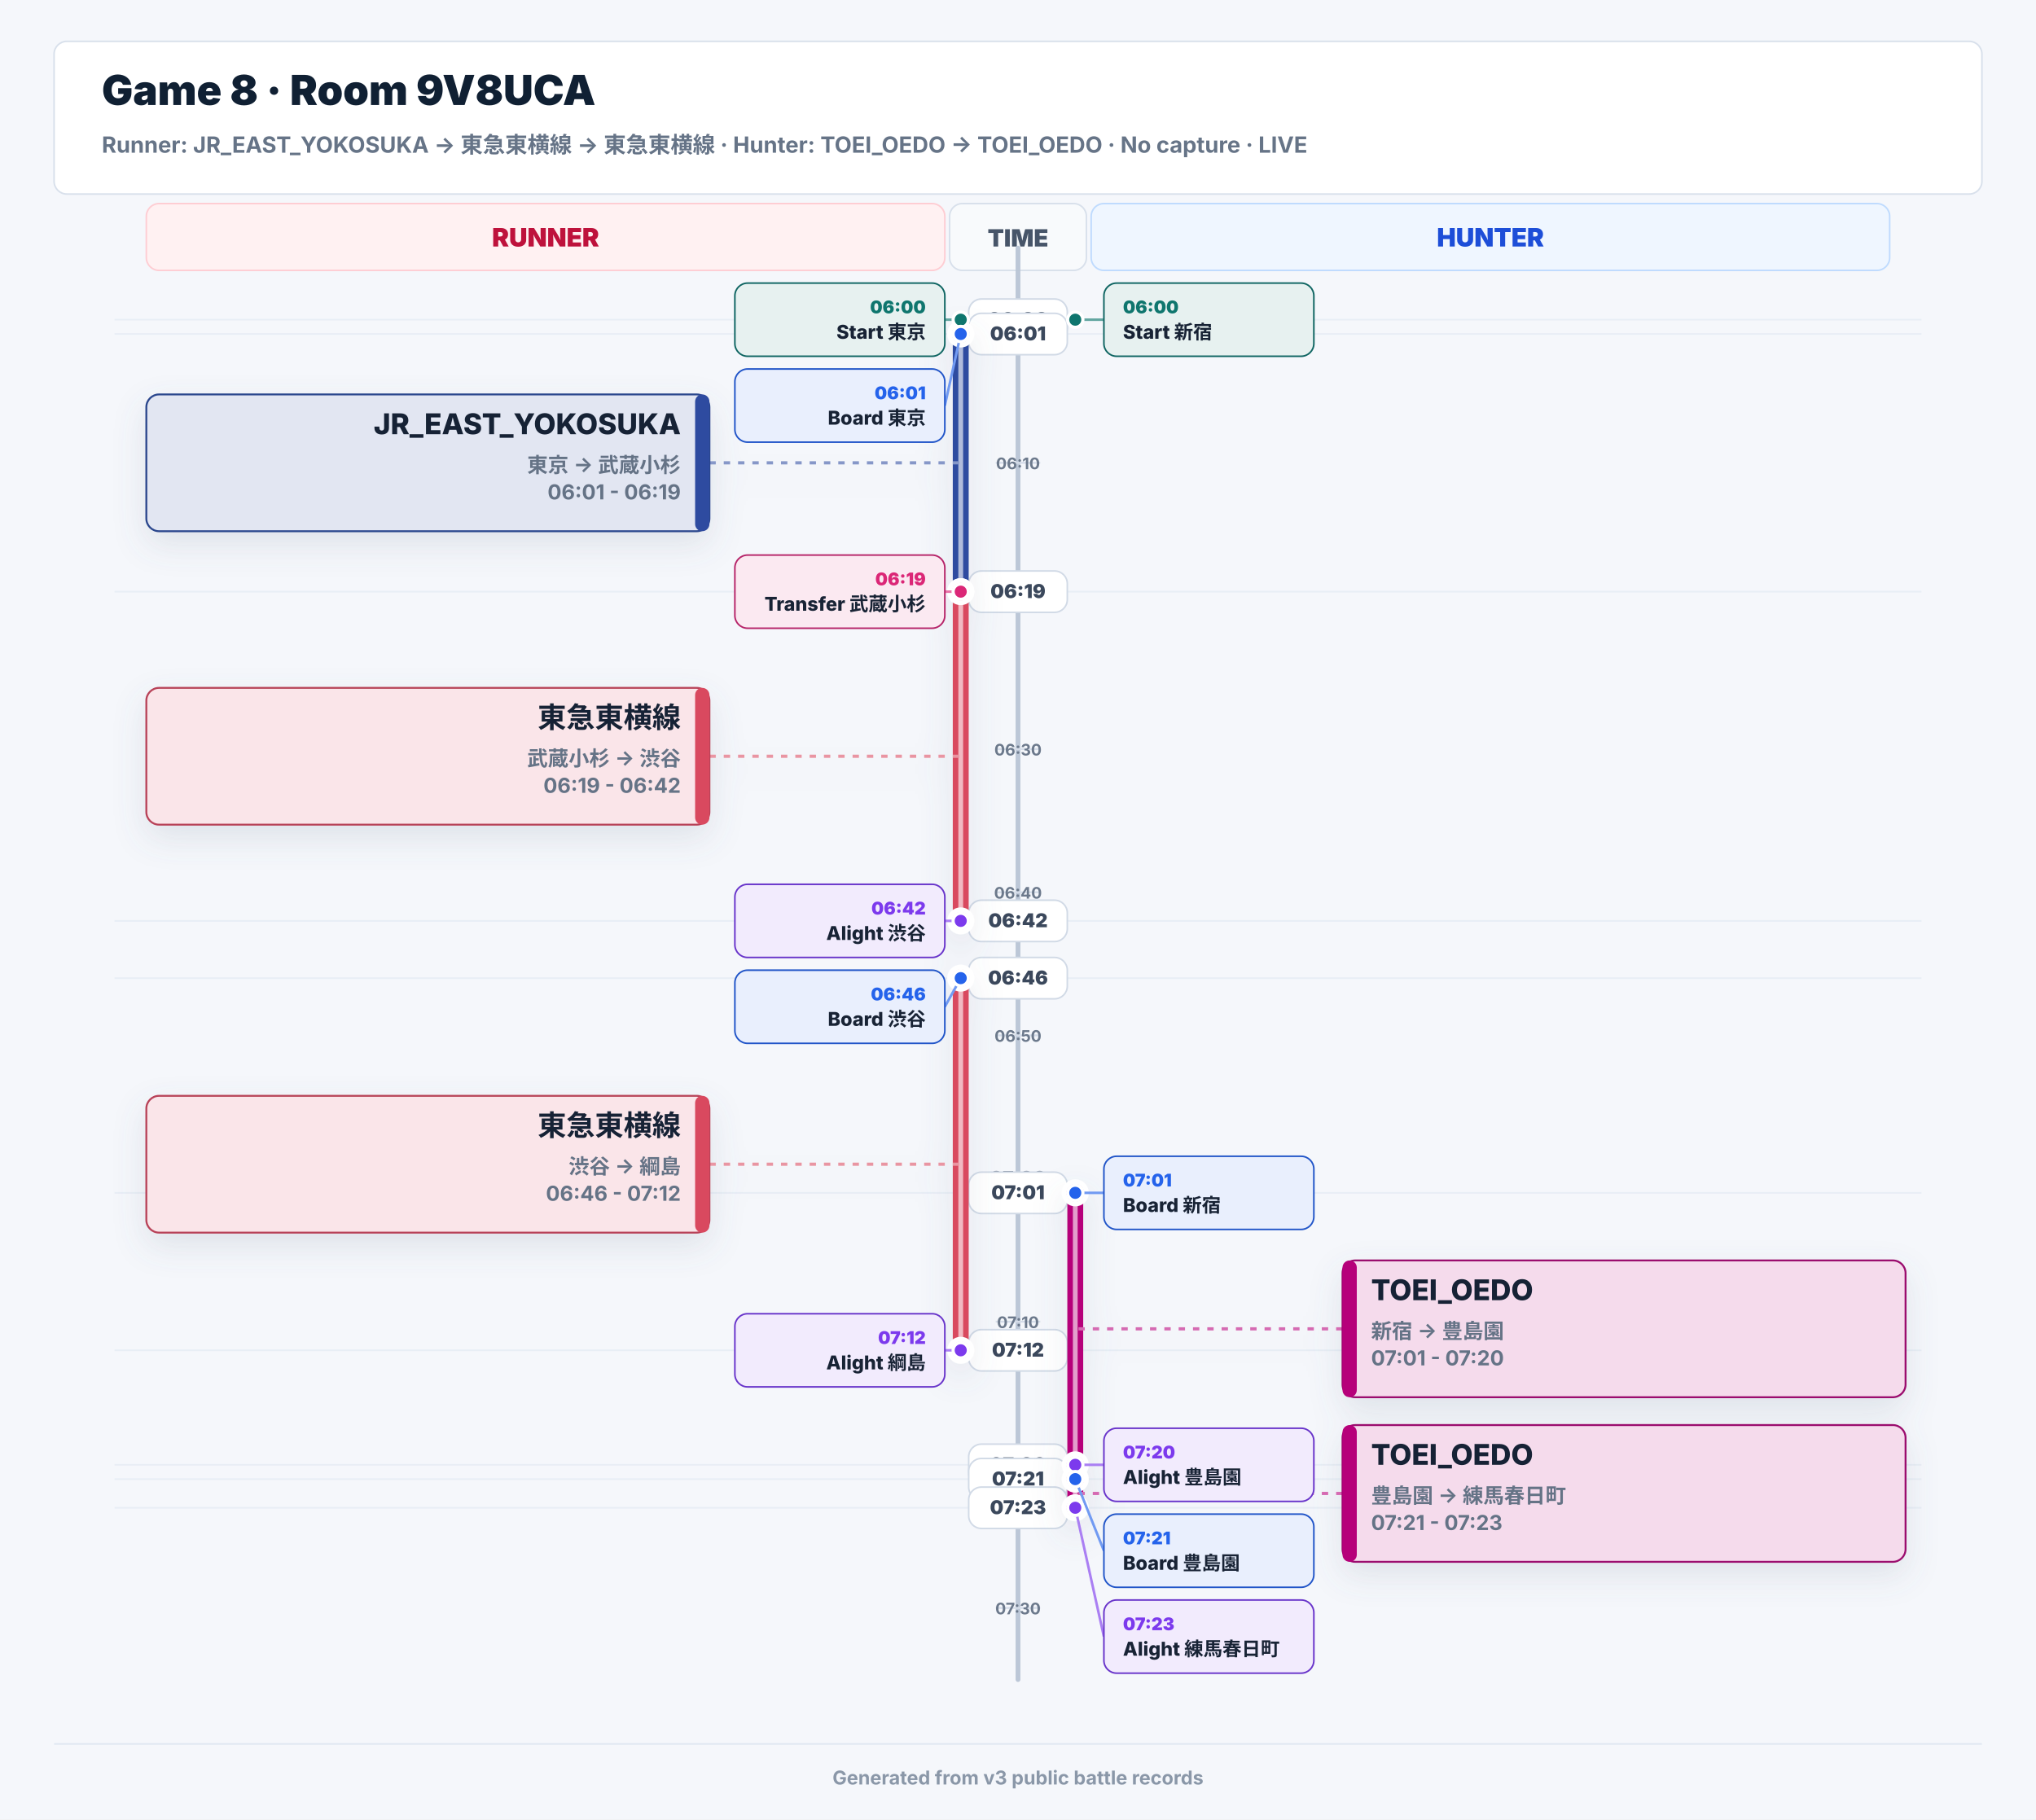
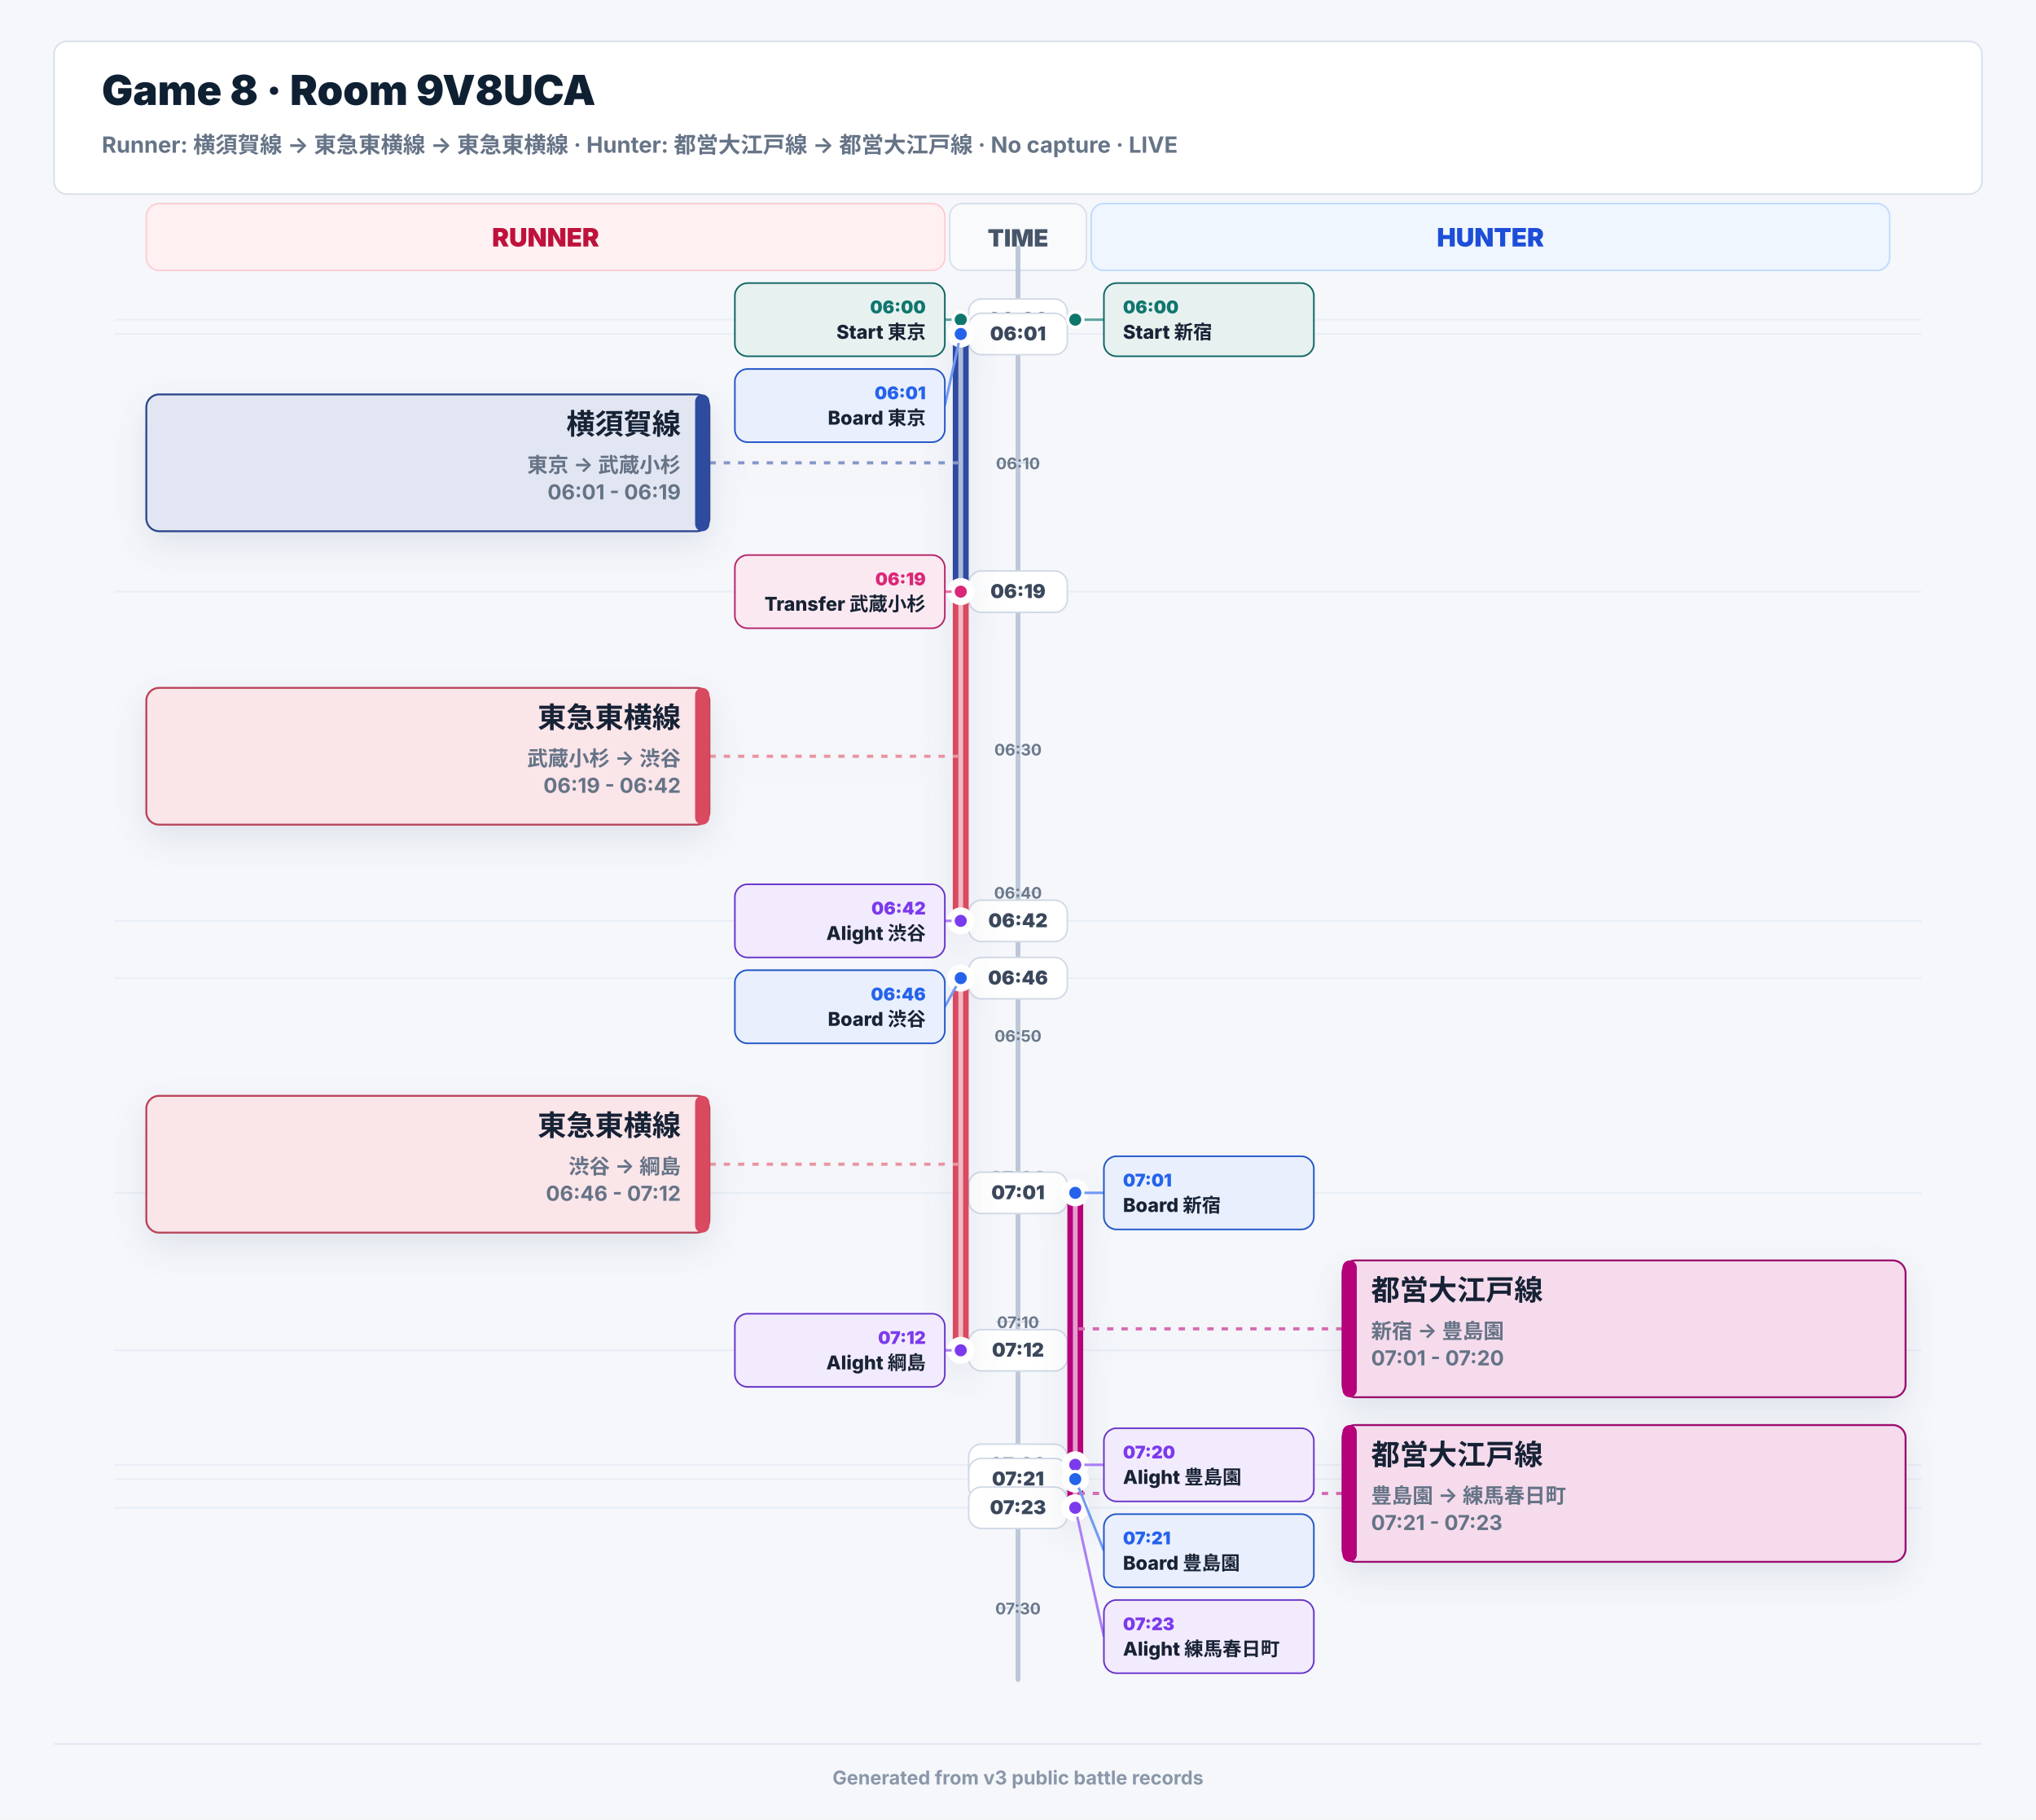
<svg xmlns="http://www.w3.org/2000/svg" width="1280" height="1144" viewBox="0 0 1280 1144" role="img" aria-label="Battle timeline">
  <defs>
    <filter id="softShadow" x="-20%" y="-20%" width="140%" height="140%">
      <feDropShadow dx="0" dy="8" stdDeviation="10" flood-color="#64748b" flood-opacity="0.16" />
    </filter>
  </defs>
  <g font-family="Inter, ui-sans-serif, system-ui, -apple-system, BlinkMacSystemFont, Segoe UI, sans-serif">
    <rect x="0" y="0" width="1280" height="100%" fill="#f5f7fb" />
    <rect x="34" y="26" width="1212" height="96" rx="8" fill="#ffffff" stroke="#d8e0eb" />
    <text x="64.0" y="66.0" font-size="26" font-weight="900" fill="#102033" text-anchor="start">Game 8 · Room 9V8UCA</text>
-     <text x="64.0" y="96.0" font-size="14" font-weight="750" fill="#667487" text-anchor="start">Runner: JR_EAST_YOKOSUKA -&gt; 東急東横線 -&gt; 東急東横線 · Hunter: TOEI_OEDO -&gt; TOEI_OEDO · No capture · LIVE</text>
+     <text x="64.0" y="96.0" font-size="14" font-weight="750" fill="#667487" text-anchor="start">Runner: 横須賀線 -&gt; 東急東横線 -&gt; 東急東横線 · Hunter: 都営大江戸線 -&gt; 都営大江戸線 · No capture · LIVE</text>
    <rect x="92" y="128" width="502" height="42" rx="8" fill="#fff1f2" stroke="#fecdd3" />
    <text x="343.0" y="155.0" font-size="16" font-weight="950" fill="#be123c" text-anchor="middle">RUNNER</text>
    <rect x="686" y="128" width="502" height="42" rx="8" fill="#eff6ff" stroke="#bfdbfe" />
    <text x="937.0" y="155.0" font-size="16" font-weight="950" fill="#1d4ed8" text-anchor="middle">HUNTER</text>
    <rect x="597" y="128" width="86" height="42" rx="8" fill="#f8fafc" stroke="#d8e0eb" />
    <text x="640.0" y="155.0" font-size="15" font-weight="950" fill="#475569" text-anchor="middle">TIME</text>
    <rect x="34" y="1096.0" width="1212" height="1" fill="#dfe7f1" />
    <g opacity="0.96">
      <line x1="640" y1="156.0" x2="640" y2="1056.0" stroke="#b9c5d5" stroke-width="3" stroke-linecap="round" />
      <line x1="616" y1="201.0" x2="664" y2="201.0" stroke="#d4dce8" stroke-width="1.2" />
      <text x="640.0" y="205.0" font-size="12" font-weight="800" fill="#667487" text-anchor="middle">06:00</text>
      <line x1="626" y1="291.0" x2="654" y2="291.0" stroke="#d4dce8" stroke-width="1.2" />
      <text x="640.0" y="295.0" font-size="10" font-weight="650" fill="#667487" text-anchor="middle">06:10</text>
      <line x1="626" y1="381.0" x2="654" y2="381.0" stroke="#d4dce8" stroke-width="1.2" />
      <text x="640.0" y="385.0" font-size="10" font-weight="650" fill="#667487" text-anchor="middle">06:20</text>
      <line x1="626" y1="471.0" x2="654" y2="471.0" stroke="#d4dce8" stroke-width="1.2" />
      <text x="640.0" y="475.0" font-size="10" font-weight="650" fill="#667487" text-anchor="middle">06:30</text>
      <line x1="626" y1="561.0" x2="654" y2="561.0" stroke="#d4dce8" stroke-width="1.2" />
      <text x="640.0" y="565.0" font-size="10" font-weight="650" fill="#667487" text-anchor="middle">06:40</text>
      <line x1="626" y1="651.0" x2="654" y2="651.0" stroke="#d4dce8" stroke-width="1.2" />
      <text x="640.0" y="655.0" font-size="10" font-weight="650" fill="#667487" text-anchor="middle">06:50</text>
      <line x1="616" y1="741.0" x2="664" y2="741.0" stroke="#d4dce8" stroke-width="1.2" />
      <text x="640.0" y="745.0" font-size="12" font-weight="800" fill="#667487" text-anchor="middle">07:00</text>
      <line x1="626" y1="831.0" x2="654" y2="831.0" stroke="#d4dce8" stroke-width="1.2" />
      <text x="640.0" y="835.0" font-size="10" font-weight="650" fill="#667487" text-anchor="middle">07:10</text>
      <line x1="626" y1="921.0" x2="654" y2="921.0" stroke="#d4dce8" stroke-width="1.2" />
      <text x="640.0" y="925.0" font-size="10" font-weight="650" fill="#667487" text-anchor="middle">07:20</text>
      <line x1="626" y1="1011.0" x2="654" y2="1011.0" stroke="#d4dce8" stroke-width="1.2" />
      <text x="640.0" y="1015.0" font-size="10" font-weight="650" fill="#667487" text-anchor="middle">07:30</text>
      <line x1="72" y1="201.0" x2="1208" y2="201.0" stroke="#e7edf5" stroke-width="1" />
      <rect x="609" y="188.0" width="62" height="26" rx="8" fill="#ffffff" stroke="#cfd8e5" />
      <text x="640.0" y="205.0" font-size="12" font-weight="900" fill="#334155" text-anchor="middle">06:00</text>
      <line x1="72" y1="210.0" x2="1208" y2="210.0" stroke="#e7edf5" stroke-width="1" />
      <rect x="609" y="197.0" width="62" height="26" rx="8" fill="#ffffff" stroke="#cfd8e5" />
      <text x="640.0" y="214.0" font-size="12" font-weight="900" fill="#334155" text-anchor="middle">06:01</text>
      <line x1="72" y1="372.0" x2="1208" y2="372.0" stroke="#e7edf5" stroke-width="1" />
      <rect x="609" y="359.0" width="62" height="26" rx="8" fill="#ffffff" stroke="#cfd8e5" />
      <text x="640.0" y="376.0" font-size="12" font-weight="900" fill="#334155" text-anchor="middle">06:19</text>
      <line x1="72" y1="579.0" x2="1208" y2="579.0" stroke="#e7edf5" stroke-width="1" />
      <rect x="609" y="566.0" width="62" height="26" rx="8" fill="#ffffff" stroke="#cfd8e5" />
      <text x="640.0" y="583.0" font-size="12" font-weight="900" fill="#334155" text-anchor="middle">06:42</text>
      <line x1="72" y1="615.0" x2="1208" y2="615.0" stroke="#e7edf5" stroke-width="1" />
      <rect x="609" y="602.0" width="62" height="26" rx="8" fill="#ffffff" stroke="#cfd8e5" />
      <text x="640.0" y="619.0" font-size="12" font-weight="900" fill="#334155" text-anchor="middle">06:46</text>
      <line x1="72" y1="750.0" x2="1208" y2="750.0" stroke="#e7edf5" stroke-width="1" />
      <rect x="609" y="737.0" width="62" height="26" rx="8" fill="#ffffff" stroke="#cfd8e5" />
      <text x="640.0" y="754.0" font-size="12" font-weight="900" fill="#334155" text-anchor="middle">07:01</text>
      <line x1="72" y1="849.0" x2="1208" y2="849.0" stroke="#e7edf5" stroke-width="1" />
      <rect x="609" y="836.0" width="62" height="26" rx="8" fill="#ffffff" stroke="#cfd8e5" />
      <text x="640.0" y="853.0" font-size="12" font-weight="900" fill="#334155" text-anchor="middle">07:12</text>
      <line x1="72" y1="921.0" x2="1208" y2="921.0" stroke="#e7edf5" stroke-width="1" />
      <rect x="609" y="908.0" width="62" height="26" rx="8" fill="#ffffff" stroke="#cfd8e5" />
      <text x="640.0" y="925.0" font-size="12" font-weight="900" fill="#334155" text-anchor="middle">07:20</text>
      <line x1="72" y1="930.0" x2="1208" y2="930.0" stroke="#e7edf5" stroke-width="1" />
      <rect x="609" y="917.0" width="62" height="26" rx="8" fill="#ffffff" stroke="#cfd8e5" />
      <text x="640.0" y="934.0" font-size="12" font-weight="900" fill="#334155" text-anchor="middle">07:21</text>
      <line x1="72" y1="948.0" x2="1208" y2="948.0" stroke="#e7edf5" stroke-width="1" />
      <rect x="609" y="935.0" width="62" height="26" rx="8" fill="#ffffff" stroke="#cfd8e5" />
      <text x="640.0" y="952.0" font-size="12" font-weight="900" fill="#334155" text-anchor="middle">07:23</text>
    </g>
    <g filter="url(#softShadow)">
      <line x1="604" y1="210.0" x2="604" y2="372.0" stroke="#2F4CA0" stroke-width="10" stroke-linecap="round" />
      <line x1="604" y1="210.0" x2="604" y2="372.0" stroke="#ffffff" stroke-opacity="0.62" stroke-width="3" stroke-linecap="round" />
      <circle cx="604" cy="210.0" r="7" fill="#2F4CA0" stroke="#ffffff" stroke-width="3" />
      <circle cx="604" cy="372.0" r="7" fill="#2F4CA0" stroke="#ffffff" stroke-width="3" />
      <line x1="446" y1="291.0" x2="604" y2="291.0" stroke="#8697c8" stroke-width="2" stroke-dasharray="4 5" />
      <rect x="92" y="248.0" width="354" height="86" rx="8" fill="#e2e6f2" stroke="#2c468d" stroke-width="1.2" />
      <rect x="437" y="248.0" width="9" height="86" rx="4.5" fill="#2F4CA0" />
-       <text x="428.0" y="273.0" font-size="18" font-weight="800" fill="#162235" text-anchor="end">JR_EAST_YOKOSUKA</text>
+       <text x="428.0" y="273.0" font-size="18" font-weight="800" fill="#162235" text-anchor="end">横須賀線</text>
      <text x="428.0" y="297.0" font-size="13" font-weight="650" fill="#657386" text-anchor="end">東京 -&gt; 武蔵小杉</text>
      <text x="428.0" y="314.0" font-size="13" font-weight="650" fill="#657386" text-anchor="end">06:01 - 06:19</text>
      <line x1="604" y1="372.0" x2="604" y2="579.0" stroke="#D9485F" stroke-width="10" stroke-linecap="round" />
      <line x1="604" y1="372.0" x2="604" y2="579.0" stroke="#ffffff" stroke-opacity="0.62" stroke-width="3" stroke-linecap="round" />
      <circle cx="604" cy="372.0" r="7" fill="#D9485F" stroke="#ffffff" stroke-width="3" />
      <circle cx="604" cy="579.0" r="7" fill="#D9485F" stroke="#ffffff" stroke-width="3" />
      <line x1="446" y1="475.5" x2="604" y2="475.5" stroke="#e995a2" stroke-width="2" stroke-dasharray="4 5" />
      <rect x="92" y="432.5" width="354" height="86" rx="8" fill="#fae5e9" stroke="#b84258" stroke-width="1.2" />
      <rect x="437" y="432.5" width="9" height="86" rx="4.5" fill="#D9485F" />
      <text x="428.0" y="457.5" font-size="18" font-weight="800" fill="#162235" text-anchor="end">東急東横線</text>
      <text x="428.0" y="481.5" font-size="13" font-weight="650" fill="#657386" text-anchor="end">武蔵小杉 -&gt; 渋谷</text>
      <text x="428.0" y="498.5" font-size="13" font-weight="650" fill="#657386" text-anchor="end">06:19 - 06:42</text>
      <line x1="604" y1="615.0" x2="604" y2="849.0" stroke="#D9485F" stroke-width="10" stroke-linecap="round" />
      <line x1="604" y1="615.0" x2="604" y2="849.0" stroke="#ffffff" stroke-opacity="0.62" stroke-width="3" stroke-linecap="round" />
      <circle cx="604" cy="615.0" r="7" fill="#D9485F" stroke="#ffffff" stroke-width="3" />
      <circle cx="604" cy="849.0" r="7" fill="#D9485F" stroke="#ffffff" stroke-width="3" />
      <line x1="446" y1="732.0" x2="604" y2="732.0" stroke="#e995a2" stroke-width="2" stroke-dasharray="4 5" />
      <rect x="92" y="689.0" width="354" height="86" rx="8" fill="#fae5e9" stroke="#b84258" stroke-width="1.2" />
      <rect x="437" y="689.0" width="9" height="86" rx="4.5" fill="#D9485F" />
      <text x="428.0" y="714.0" font-size="18" font-weight="800" fill="#162235" text-anchor="end">東急東横線</text>
      <text x="428.0" y="738.0" font-size="13" font-weight="650" fill="#657386" text-anchor="end">渋谷 -&gt; 綱島</text>
      <text x="428.0" y="755.0" font-size="13" font-weight="650" fill="#657386" text-anchor="end">06:46 - 07:12</text>
      <line x1="676" y1="750.0" x2="676" y2="921.0" stroke="#B6007A" stroke-width="10" stroke-linecap="round" />
      <line x1="676" y1="750.0" x2="676" y2="921.0" stroke="#ffffff" stroke-opacity="0.62" stroke-width="3" stroke-linecap="round" />
      <circle cx="676" cy="750.0" r="7" fill="#B6007A" stroke="#ffffff" stroke-width="3" />
      <circle cx="676" cy="921.0" r="7" fill="#B6007A" stroke="#ffffff" stroke-width="3" />
      <line x1="844" y1="835.5" x2="676" y2="835.5" stroke="#d56bb2" stroke-width="2" stroke-dasharray="4 5" />
      <rect x="844" y="792.5" width="354" height="86" rx="8" fill="#f5dbec" stroke="#9b076e" stroke-width="1.2" />
      <rect x="844" y="792.5" width="9" height="86" rx="4.5" fill="#B6007A" />
-       <text x="862.0" y="817.5" font-size="18" font-weight="800" fill="#162235" text-anchor="start">TOEI_OEDO</text>
+       <text x="862.0" y="817.5" font-size="18" font-weight="800" fill="#162235" text-anchor="start">都営大江戸線</text>
      <text x="862.0" y="841.5" font-size="13" font-weight="650" fill="#657386" text-anchor="start">新宿 -&gt; 豊島園</text>
      <text x="862.0" y="858.5" font-size="13" font-weight="650" fill="#657386" text-anchor="start">07:01 - 07:20</text>
      <line x1="676" y1="930.0" x2="676" y2="948.0" stroke="#B6007A" stroke-width="10" stroke-linecap="round" />
      <line x1="676" y1="930.0" x2="676" y2="948.0" stroke="#ffffff" stroke-opacity="0.62" stroke-width="3" stroke-linecap="round" />
      <circle cx="676" cy="930.0" r="7" fill="#B6007A" stroke="#ffffff" stroke-width="3" />
      <circle cx="676" cy="948.0" r="7" fill="#B6007A" stroke="#ffffff" stroke-width="3" />
      <line x1="844" y1="939.0" x2="676" y2="939.0" stroke="#d56bb2" stroke-width="2" stroke-dasharray="4 5" />
      <rect x="844" y="896.0" width="354" height="86" rx="8" fill="#f5dbec" stroke="#9b076e" stroke-width="1.2" />
      <rect x="844" y="896.0" width="9" height="86" rx="4.5" fill="#B6007A" />
-       <text x="862.0" y="921.0" font-size="18" font-weight="800" fill="#162235" text-anchor="start">TOEI_OEDO</text>
+       <text x="862.0" y="921.0" font-size="18" font-weight="800" fill="#162235" text-anchor="start">都営大江戸線</text>
      <text x="862.0" y="945.0" font-size="13" font-weight="650" fill="#657386" text-anchor="start">豊島園 -&gt; 練馬春日町</text>
      <text x="862.0" y="962.0" font-size="13" font-weight="650" fill="#657386" text-anchor="start">07:21 - 07:23</text>
    </g>
    <g>
      <line x1="594" y1="201.0" x2="604" y2="201.0" stroke="#63a6a1" stroke-width="1.6" />
      <circle cx="604" cy="201.0" r="4.8" fill="#0f766e" stroke="#ffffff" stroke-width="2" />
      <rect x="462" y="178.0" width="132" height="46" rx="8" fill="#e7f1f0" stroke="#0f6562" />
      <text x="582.0" y="197.0" font-size="11" font-weight="900" fill="#0f766e" text-anchor="end">06:00</text>
      <text x="582.0" y="213.0" font-size="12" font-weight="800" fill="#182335" text-anchor="end">Start 東京</text>
      <line x1="594" y1="255.0" x2="604" y2="210.0" stroke="#719af2" stroke-width="1.6" />
      <circle cx="604" cy="210.0" r="4.8" fill="#2563eb" stroke="#ffffff" stroke-width="2" />
      <rect x="462" y="232.0" width="132" height="46" rx="8" fill="#e9effd" stroke="#2155c8" />
      <text x="582.0" y="251.0" font-size="11" font-weight="900" fill="#2563eb" text-anchor="end">06:01</text>
      <text x="582.0" y="267.0" font-size="12" font-weight="800" fill="#182335" text-anchor="end">Board 東京</text>
      <line x1="594" y1="372.0" x2="604" y2="372.0" stroke="#e873a7" stroke-width="1.6" />
      <circle cx="604" cy="372.0" r="4.8" fill="#db2777" stroke="#ffffff" stroke-width="2" />
      <rect x="462" y="349.0" width="132" height="46" rx="8" fill="#fbe9f1" stroke="#b62469" />
      <text x="582.0" y="368.0" font-size="11" font-weight="900" fill="#db2777" text-anchor="end">06:19</text>
      <text x="582.0" y="384.0" font-size="12" font-weight="800" fill="#182335" text-anchor="end">Transfer 武蔵小杉</text>
      <line x1="594" y1="579.0" x2="604" y2="579.0" stroke="#aa7ff3" stroke-width="1.6" />
      <circle cx="604" cy="579.0" r="4.8" fill="#7c3aed" stroke="#ffffff" stroke-width="2" />
      <rect x="462" y="556.0" width="132" height="46" rx="8" fill="#f2ebfd" stroke="#6834ca" />
      <text x="582.0" y="575.0" font-size="11" font-weight="900" fill="#7c3aed" text-anchor="end">06:42</text>
      <text x="582.0" y="591.0" font-size="12" font-weight="800" fill="#182335" text-anchor="end">Alight 渋谷</text>
      <line x1="594" y1="633.0" x2="604" y2="615.0" stroke="#719af2" stroke-width="1.6" />
      <circle cx="604" cy="615.0" r="4.8" fill="#2563eb" stroke="#ffffff" stroke-width="2" />
      <rect x="462" y="610.0" width="132" height="46" rx="8" fill="#e9effd" stroke="#2155c8" />
      <text x="582.0" y="629.0" font-size="11" font-weight="900" fill="#2563eb" text-anchor="end">06:46</text>
      <text x="582.0" y="645.0" font-size="12" font-weight="800" fill="#182335" text-anchor="end">Board 渋谷</text>
      <line x1="594" y1="849.0" x2="604" y2="849.0" stroke="#aa7ff3" stroke-width="1.6" />
      <circle cx="604" cy="849.0" r="4.8" fill="#7c3aed" stroke="#ffffff" stroke-width="2" />
      <rect x="462" y="826.0" width="132" height="46" rx="8" fill="#f2ebfd" stroke="#6834ca" />
      <text x="582.0" y="845.0" font-size="11" font-weight="900" fill="#7c3aed" text-anchor="end">07:12</text>
      <text x="582.0" y="861.0" font-size="12" font-weight="800" fill="#182335" text-anchor="end">Alight 綱島</text>
      <line x1="694" y1="201.0" x2="676" y2="201.0" stroke="#63a6a1" stroke-width="1.6" />
      <circle cx="676" cy="201.0" r="4.8" fill="#0f766e" stroke="#ffffff" stroke-width="2" />
      <rect x="694" y="178.0" width="132" height="46" rx="8" fill="#e7f1f0" stroke="#0f6562" />
      <text x="706.0" y="197.0" font-size="11" font-weight="900" fill="#0f766e" text-anchor="start">06:00</text>
      <text x="706.0" y="213.0" font-size="12" font-weight="800" fill="#182335" text-anchor="start">Start 新宿</text>
      <line x1="694" y1="750.0" x2="676" y2="750.0" stroke="#719af2" stroke-width="1.6" />
      <circle cx="676" cy="750.0" r="4.8" fill="#2563eb" stroke="#ffffff" stroke-width="2" />
      <rect x="694" y="727.0" width="132" height="46" rx="8" fill="#e9effd" stroke="#2155c8" />
      <text x="706.0" y="746.0" font-size="11" font-weight="900" fill="#2563eb" text-anchor="start">07:01</text>
      <text x="706.0" y="762.0" font-size="12" font-weight="800" fill="#182335" text-anchor="start">Board 新宿</text>
      <line x1="694" y1="921.0" x2="676" y2="921.0" stroke="#aa7ff3" stroke-width="1.6" />
      <circle cx="676" cy="921.0" r="4.8" fill="#7c3aed" stroke="#ffffff" stroke-width="2" />
      <rect x="694" y="898.0" width="132" height="46" rx="8" fill="#f2ebfd" stroke="#6834ca" />
      <text x="706.0" y="917.0" font-size="11" font-weight="900" fill="#7c3aed" text-anchor="start">07:20</text>
      <text x="706.0" y="933.0" font-size="12" font-weight="800" fill="#182335" text-anchor="start">Alight 豊島園</text>
      <line x1="694" y1="975.0" x2="676" y2="930.0" stroke="#719af2" stroke-width="1.6" />
      <circle cx="676" cy="930.0" r="4.8" fill="#2563eb" stroke="#ffffff" stroke-width="2" />
      <rect x="694" y="952.0" width="132" height="46" rx="8" fill="#e9effd" stroke="#2155c8" />
      <text x="706.0" y="971.0" font-size="11" font-weight="900" fill="#2563eb" text-anchor="start">07:21</text>
      <text x="706.0" y="987.0" font-size="12" font-weight="800" fill="#182335" text-anchor="start">Board 豊島園</text>
      <line x1="694" y1="1029.0" x2="676" y2="948.0" stroke="#aa7ff3" stroke-width="1.6" />
      <circle cx="676" cy="948.0" r="4.8" fill="#7c3aed" stroke="#ffffff" stroke-width="2" />
      <rect x="694" y="1006.0" width="132" height="46" rx="8" fill="#f2ebfd" stroke="#6834ca" />
      <text x="706.0" y="1025.0" font-size="11" font-weight="900" fill="#7c3aed" text-anchor="start">07:23</text>
      <text x="706.0" y="1041.0" font-size="12" font-weight="800" fill="#182335" text-anchor="start">Alight 練馬春日町</text>
    </g>
    <text x="640.0" y="1122.0" font-size="12" font-weight="650" fill="#8a97a8" text-anchor="middle">Generated from v3 public battle records</text>
  </g>
</svg>
